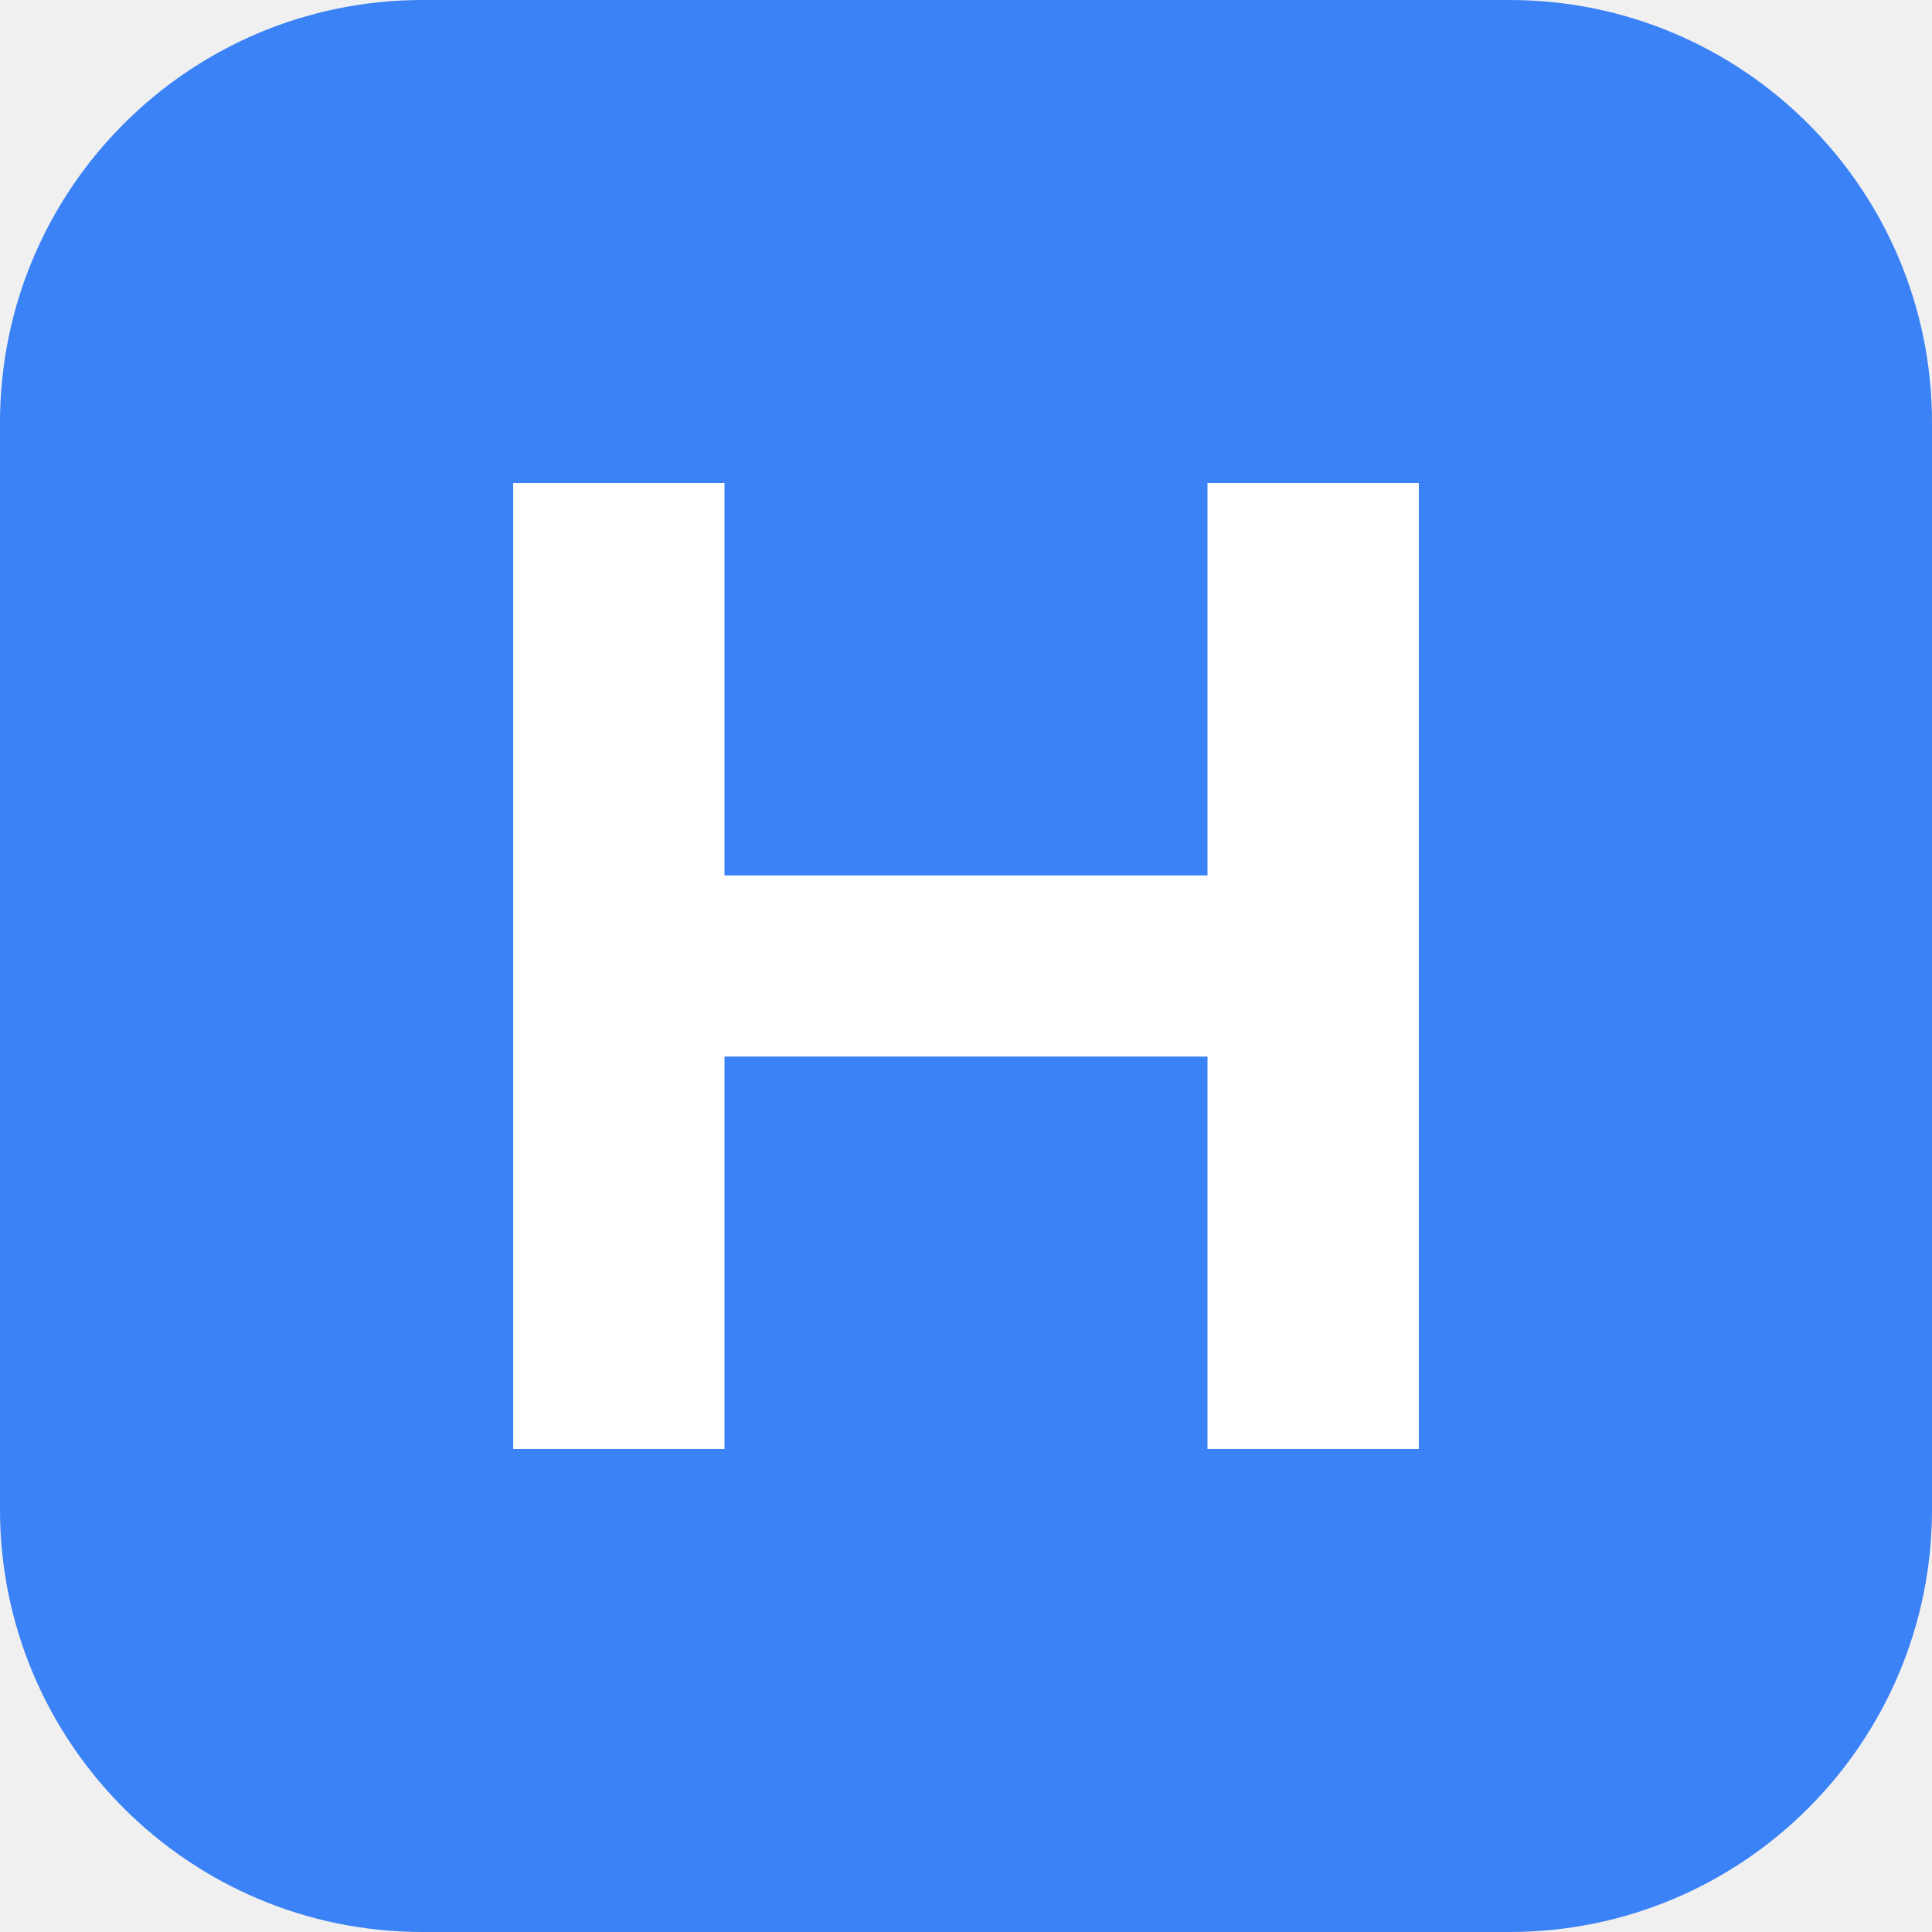
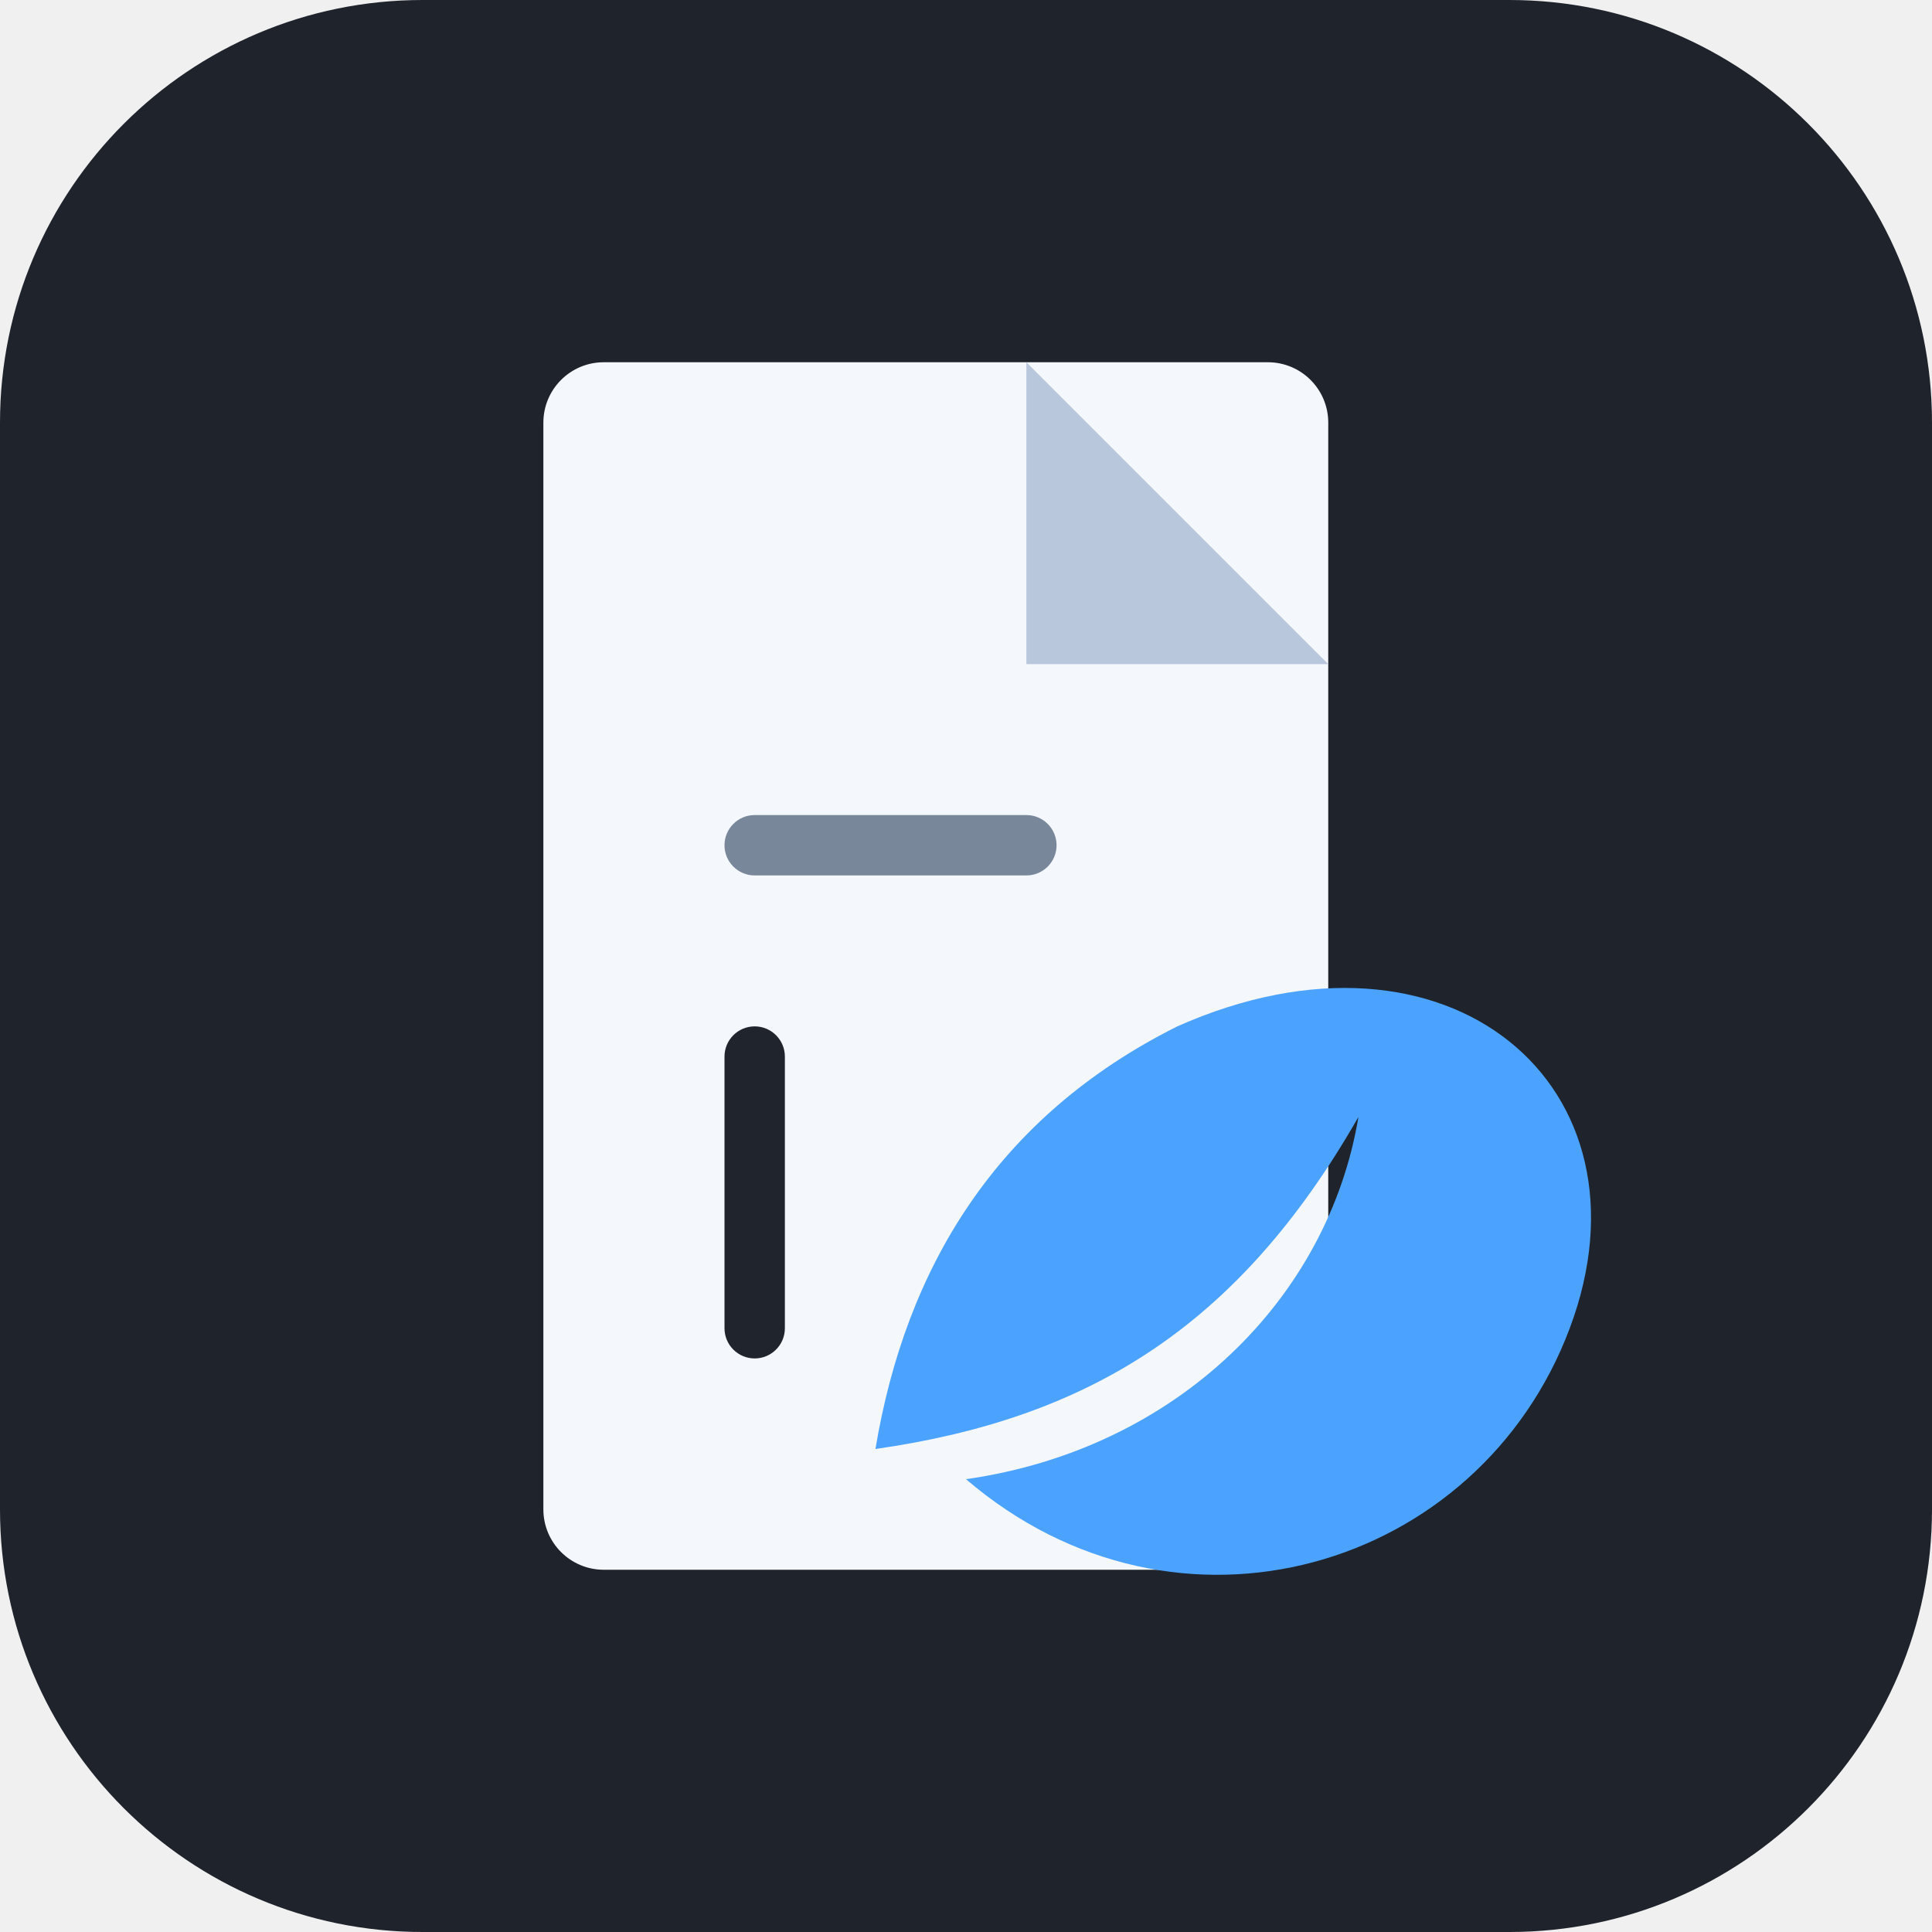
- <svg xmlns="http://www.w3.org/2000/svg" width="64" height="64" viewBox="0 0 64 64">
-   <rect width="64" height="64" rx="14" fill="#3b82f6" />
-   <path d="M17 16h7v13h16V16h7v32h-7V35H24v13h-7z" fill="#fff" />
+ <svg xmlns="http://www.w3.org/2000/svg" viewBox="0 0 64 64" role="img" aria-label="InkLeaf">
+   <rect width="64" height="64" rx="14" fill="#1f232b" />
+   <rect x="18" y="12" width="26" height="40" rx="2" fill="#f4f7fb" />
+   <path d="M34 12v10h10z" fill="#b8c7dc" />
+   <rect x="24" y="27" width="11" height="2" rx="1" fill="#78879a" />
+   <rect x="24" y="34" width="2" height="11" rx="1" fill="#20242c" />
+   <path d="M39 34c9-4 16 2 13 10-3 8-13 11-20 5 7-1 12-6 13-12-4 7-9 10-16 11 1-6 4-11 10-14z" fill="#4ba3ff" />
</svg>
